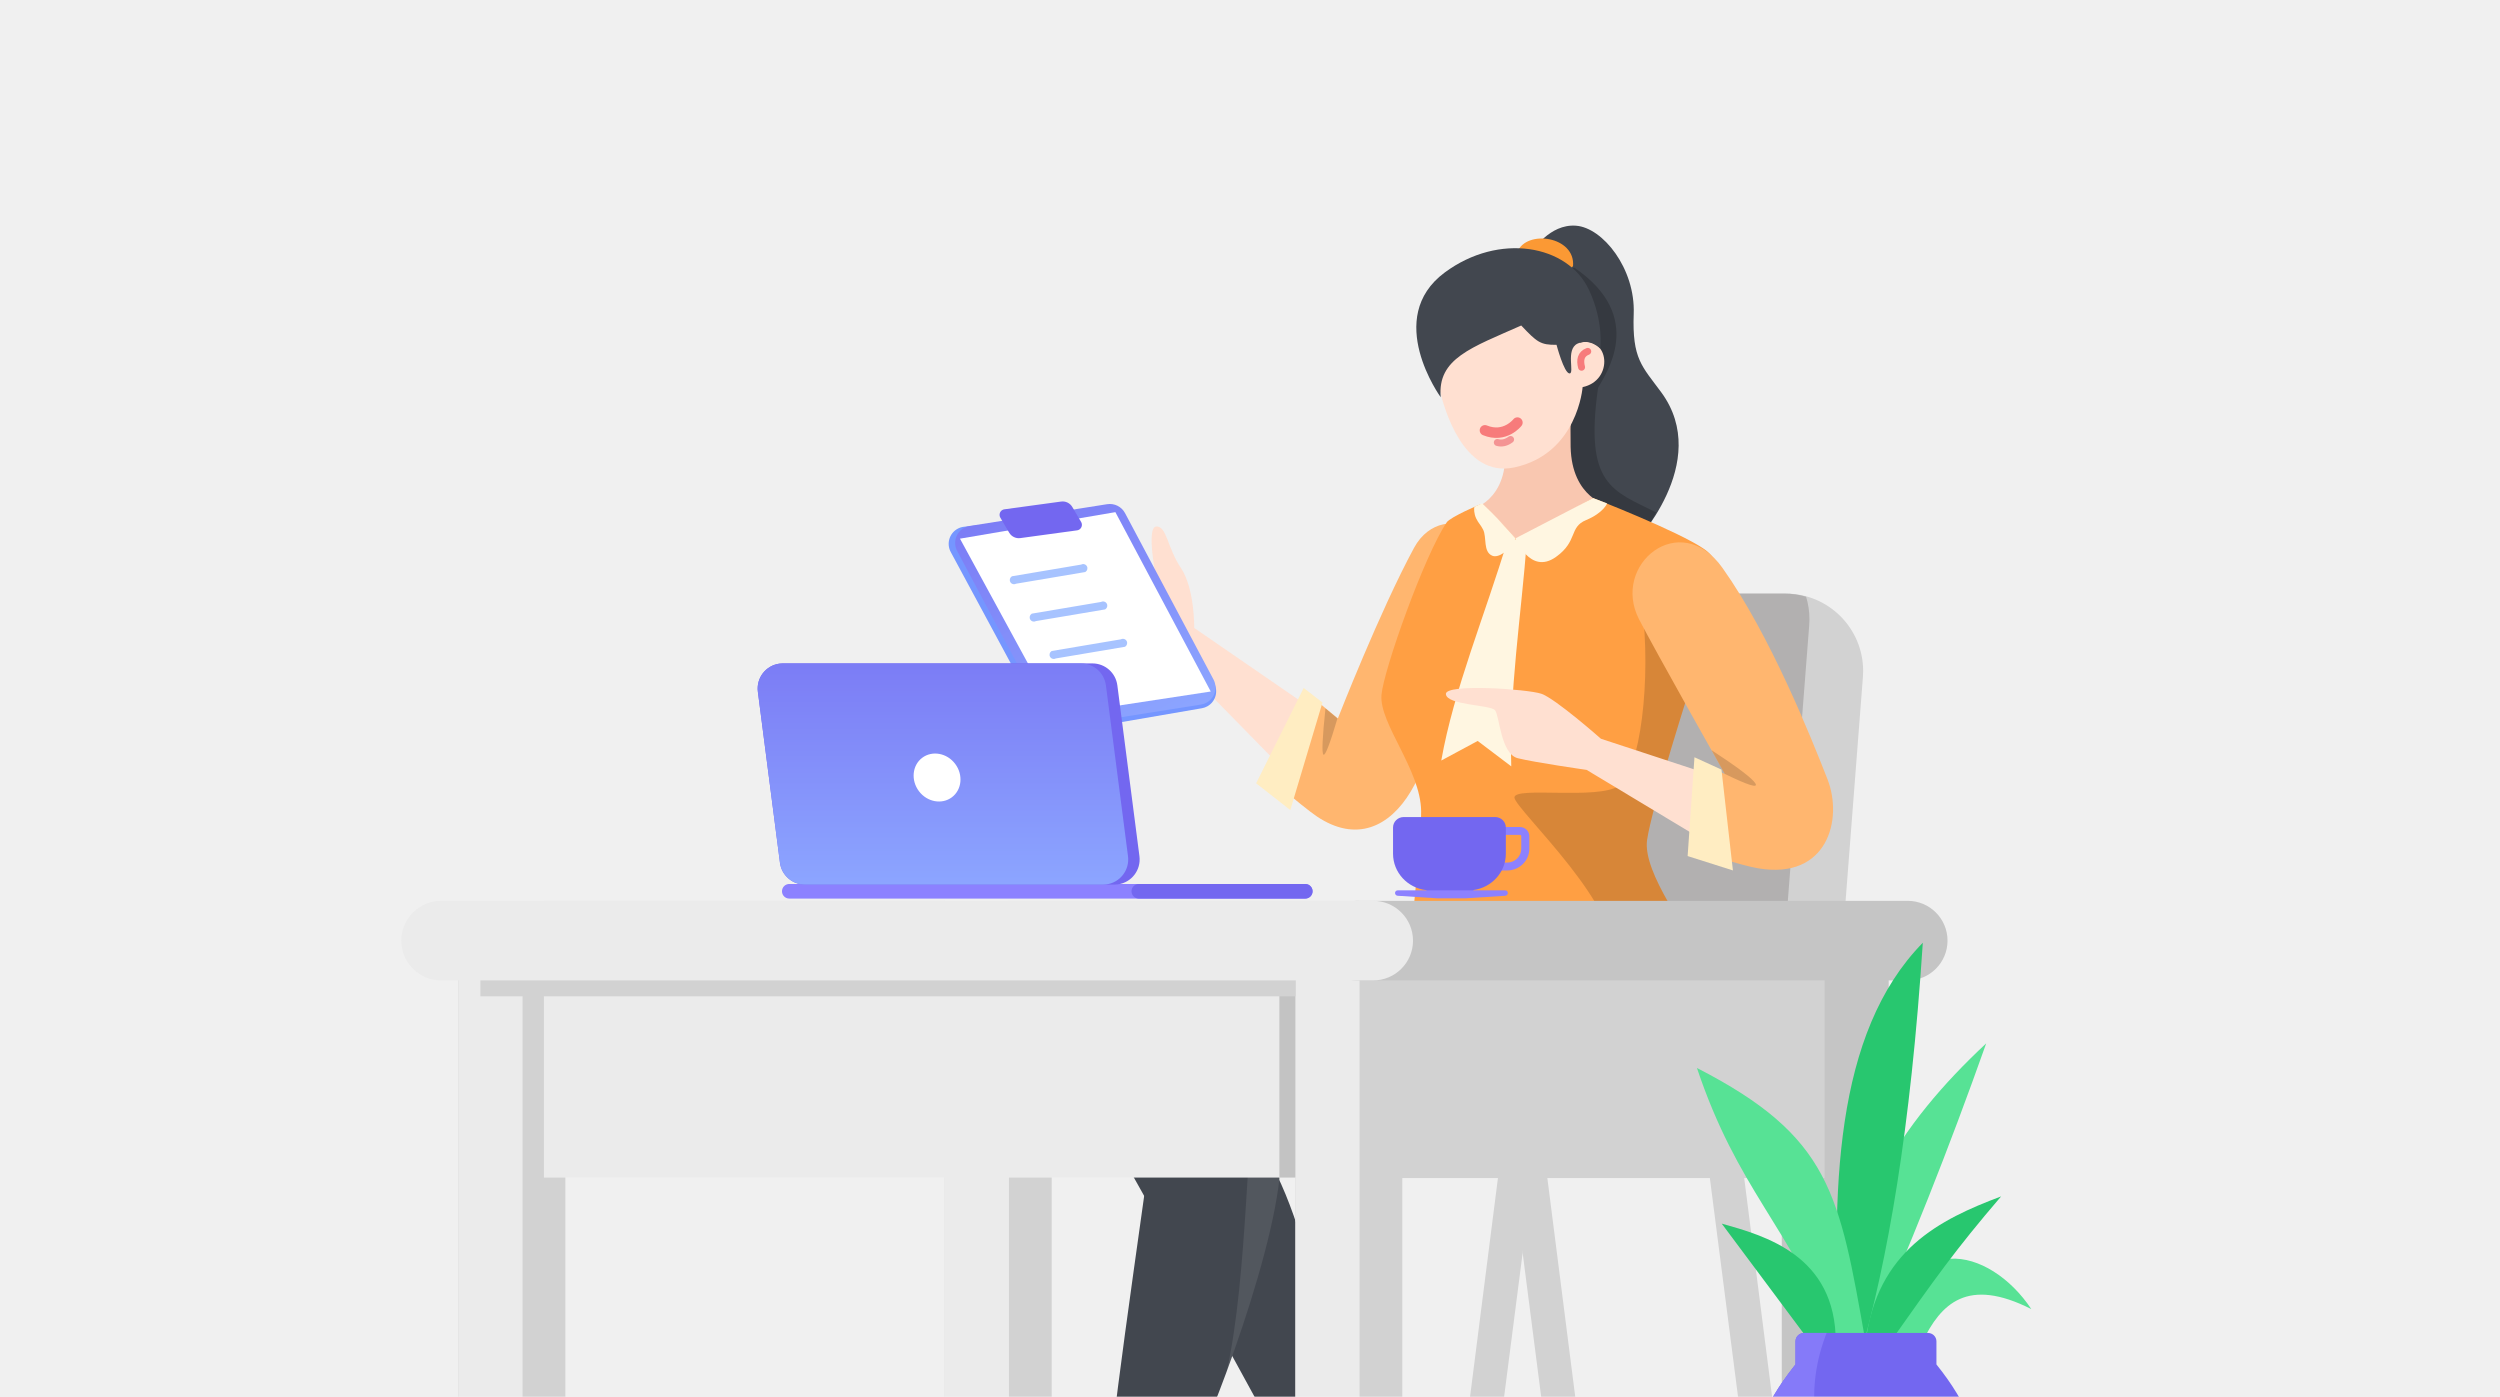
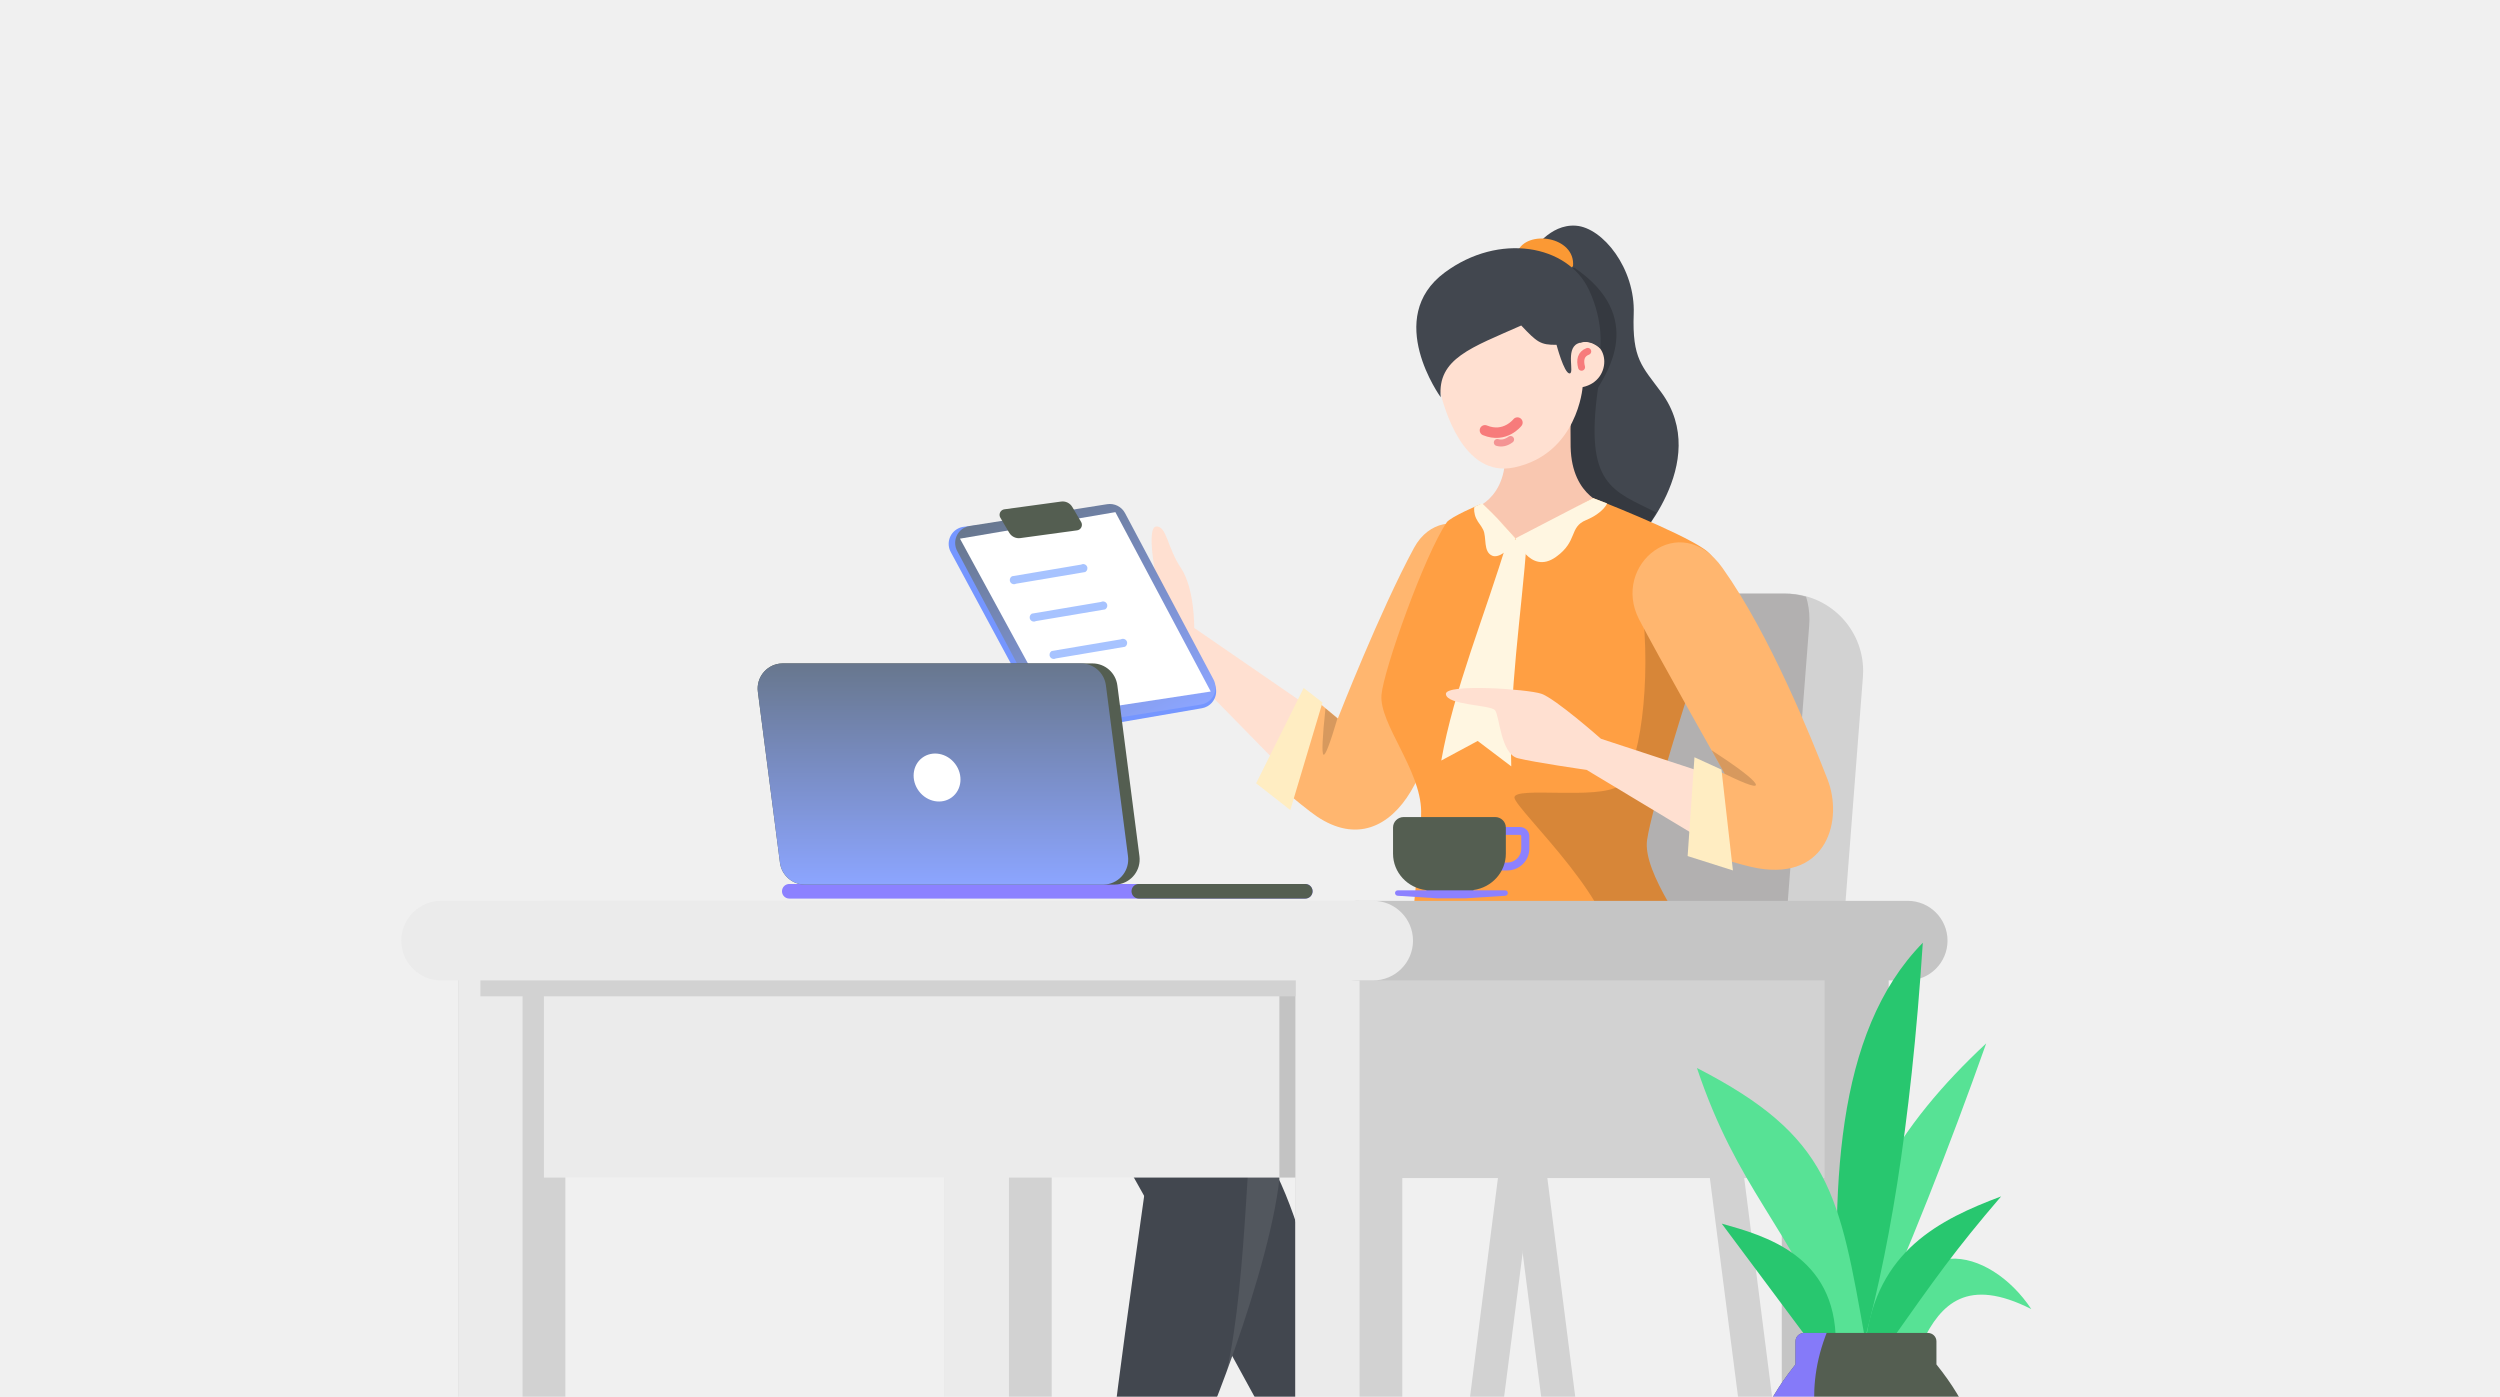
<svg xmlns="http://www.w3.org/2000/svg" xmlns:xlink="http://www.w3.org/1999/xlink" width="358px" height="200px" viewBox="0 0 358 200" version="1.1">
  <defs>
    <path d="M6,0 L352,0 C355.314,-6.08718376e-16 358,2.686 358,6 L358,200 L358,200 L0,200 L0,6 C-4.05812251e-16,2.686 2.686,6.08718376e-16 6,0 Z" id="path-1" />
    <linearGradient x1="68.669%" y1="-53.107%" x2="68.669%" y2="100%" id="linearGradient-3">
-       <stop stop-color="#7367F0" offset="0%" />
+       <stop stop-color="#545e51" offset="0%" />
      <stop stop-color="#8CA5FF" offset="100%" />
    </linearGradient>
    <linearGradient x1="68.669%" y1="-53.107%" x2="68.669%" y2="100%" id="linearGradient-4">
-       <stop stop-color="#7367F0" offset="0%" />
+       <stop stop-color="#545e51" offset="0%" />
      <stop stop-color="#8CA5FF" offset="100%" />
    </linearGradient>
    <path d="M7.952,0.064 L25.69,0.064 C26.366,0.064 26.914,0.603 26.914,1.268 L26.914,4.578 C31.399,10.144 33.642,15.71 33.642,21.277 C33.642,26.672 31.727,32.066 27.896,37.461 C27.668,37.784 27.293,37.976 26.894,37.976 L6.749,37.976 C6.349,37.976 5.975,37.784 5.746,37.461 C1.915,32.066 0,26.672 0,21.277 C0,15.815 2.159,10.354 6.477,4.893 L6.728,4.578 L6.728,1.268 C6.728,0.603 7.276,0.064 7.952,0.064 Z" id="path-5" />
  </defs>
  <g id="📝-Pages-New" stroke="none" stroke-width="1" fill="none" fill-rule="evenodd">
    <g id="Knowledge-Base" transform="translate(-670, -791)">
      <g id="Illustration" transform="translate(670, 791)">
        <mask id="mask-2" fill="white">
          <use xlink:href="#path-1" />
        </mask>
        <g id="Mask" />
        <g mask="url(#mask-2)">
          <g transform="translate(57, 30)">
            <g id="Chair4" transform="translate(121, 55)">
              <polygon id="Path" fill="#D2D2D2" points="38.077 71.363 28.831 143.879 33.679 143.815 42.925 72.042" />
              <polygon id="Path" fill="#D2D2D2" transform="translate(44.20678, 107.6211) scale(-1, 1) translate(-44.20678, -107.6211) " points="46.406 71.363 37.159 143.879 42.007 143.815 51.254 72.042" />
              <polygon id="Path" fill="#D2D2D2" transform="translate(72.39661, 107.6211) scale(-1, 1) translate(-72.39661, -107.6211) " points="74.596 71.363 65.349 143.879 70.197 143.815 79.444 72.042" />
              <path d="M0,75.186 C-5.12399906e-16,71.002 3.392,67.61 7.576,67.61 L36.218,67.61 C41.936,67.61 46.717,63.261 47.256,57.568 L51.76,10.042 C52.299,4.349 57.08,2.82683167e-15 62.798,0 L77.715,0 C83.839,6.51445281e-16 88.803,4.964 88.803,11.088 C88.803,11.374 88.792,11.659 88.77,11.944 L84.08,72.53 C83.633,78.304 78.817,82.762 73.025,82.762 L7.576,82.762 C3.392,82.762 5.12399906e-16,79.37 0,75.186 Z" id="Path" fill="#D2D2D2" />
              <path d="M77.51,-2.27373675e-13 C78.594,-2.27572851e-13 79.642,0.156 80.632,0.446 C80.945,1.469 81.113,2.555 81.113,3.68 C81.113,3.966 81.102,4.253 81.079,4.538 L76.394,64.893 C75.946,70.666 71.13,75.123 65.339,75.123 L0.071,75.123 L0.001,75.122 C0,75.073 9.36073955e-17,75.024 0,74.974 C6.90201459e-15,70.801 3.383,67.418 7.556,67.418 L36.107,67.418 C41.825,67.418 46.605,63.071 47.146,57.379 L51.645,10.039 C52.185,4.347 56.965,-2.24547053e-13 62.683,-2.27373675e-13 L77.51,-2.27373675e-13 Z" id="Combined-Shape" fill="#B2B0B0" />
            </g>
            <g id="Wom3.4" transform="translate(143, 100) scale(-1, 1) translate(-143, -100) translate(80, 0)">
              <g id="LLeg" transform="translate(28.09581, 104.5721)" fill="#42474F">
                <path d="M15.558,0.024 C22.487,0.333 61.05,8.844 68.057,10.29 C75.063,11.737 80.986,19.561 75.644,28.622 C69.643,38.793 54.16,67.679 50.401,74.191 C48.54,77.414 39.154,75.607 41.359,70.197 C45.469,60.113 47.378,34.78 57.857,25.544 C57.857,25.544 22.616,31.664 7.393,24.653 C-3.67,19.557 -1.167,-0.722 15.558,0.024 Z" id="Path" />
              </g>
              <g id="LArm" transform="translate(48.23367, 44.95087)">
                <path d="M43.754,14.969 C43.754,14.969 43.676,9.343 45.648,6.403 C47.62,3.463 47.698,0.34 49.191,0.442 C50.683,0.544 49.205,7.803 49.205,7.803 C49.205,7.803 51.099,7.081 52.459,6.168 C53.82,5.255 57.945,0.753 58.909,1.551 C60.543,2.91 57.911,10.578 56.477,12.111 C55.038,13.644 47.179,18.687 47.179,18.687 L27.93,38.329 L24.316,28.35 L43.754,14.969 Z" id="Path" fill="#FFE0D1" />
                <path d="M1.174,13.114 C4.398,20.574 10.299,34.278 12.732,38.367 C15.781,43.487 20.589,45.743 26.218,41.944 C27.214,41.272 29.23,39.651 32.266,37.082 L26.756,24.982 C24.374,26.944 23.183,27.925 23.183,27.925 C23.183,27.925 17.134,12.452 12.268,3.488 C8.054,-4.267 -3.732,1.772 1.174,13.114 Z" id="Path" fill="#FFB66F" />
                <path d="M23.245,27.933 C24.328,31.599 24.996,33.326 25.249,33.114 C25.503,32.902 25.406,30.696 24.959,26.496 L23.245,27.933 Z" id="Path" fill-opacity="0.16" fill="#000000" />
                <polygon id="Path-65" fill="#FFEDC2" points="25.387 25.652 29.994 41.05 34.888 37.217 28.077 23.567" />
              </g>
              <g id="Head" transform="translate(19.60132, 0)">
                <g id="Group-21" transform="translate(17.13841, 26.00611) rotate(12) translate(-17.13841, -26.00611) translate(4.638413, 2.506106)">
                  <path d="M15.016,2.524 C15.016,2.524 11.819,-0.875 8.127,0.216 C4.434,1.306 1.095,7.99 2.68,14.273 C4.258,20.557 3.073,21.85 1.159,26.085 C-3.983,37.477 9.656,46.638 9.656,46.638 L24.522,43.484 L19.211,15.738 L15.016,2.524 Z" id="Path" fill="#42474F" />
                  <path d="M9.606,6.059 C0.946,15.119 8.457,21.904 9.872,23.571 C14.734,36.855 10.866,38.412 5.454,42.76 L8.364,46.078 L16.706,42.599 L16.438,5.331 L9.606,6.059 Z" id="Path-50" fill-opacity="0.199" fill="#000000" />
                </g>
                <path d="M13.051,42.433 C13.051,42.433 18.329,41.374 18.485,33.986 C18.642,26.597 17.773,24.075 17.773,24.075 L27.726,23.895 C27.726,23.895 27.835,32.13 27.836,35.109 C27.841,42.351 33.426,43.191 33.426,43.191 C33.426,43.191 32.265,48.92 23.246,49.426 C16.204,49.822 13.051,42.433 13.051,42.433 Z" id="Path" fill="#F9C7B0" />
                <g id="Group-20" transform="translate(27.08848, 21.33915) rotate(12) translate(-27.08848, -21.33915) translate(13.58848, 5.339154)">
                  <path d="M1.995,4.913 C0.754,0.819 7.424,-1.657 9.383,1.292 C9.383,1.292 10.344,4.087 8.341,5.683 C5.631,7.835 1.995,4.913 1.995,4.913 Z" id="Path" fill="#FB9934" />
                  <path d="M3.36,15.846 C-1.08,15.674 -0.356,22.161 4.257,22.152 C4.257,22.152 6.936,31.367 16.237,31.367 C23.791,31.367 24.282,20.627 24.351,18.484 C24.425,16.2 24.434,8.695 24.434,8.695 L3.187,8.685 L3.36,15.846 Z" id="Path" fill="#FFE0D1" />
                  <path d="M5.69,19.846 C6.446,19.639 6.651,15.451 6.651,15.451 C8.913,15.003 9.311,14.493 11.02,11.694 C18.613,13.309 23.767,13.802 24.434,19.35 C24.434,19.35 30.136,6.54 20.146,1.987 C11.358,-2.013 2.087,1.745 0.469,8.729 C-0.677,13.659 0.637,17.28 0.637,17.28 C0.637,17.28 1.788,15.451 3.677,15.908 C5.567,16.365 4.934,20.052 5.69,19.846 Z" id="Path" fill="#42474F" />
                  <path d="M14.608,24.436 C14.608,24.436 16.137,26.901 19.119,26.027" id="Path" stroke="#F77B7B" stroke-width="1.5" stroke-linecap="round" transform="translate(16.86349, 25.32509) rotate(-18) translate(-16.86349, -25.32509) " />
                  <path d="M15.903,27.378 C16.603,27.671 17.267,27.671 17.848,27.334" id="Path" stroke="#F49494" stroke-linecap="round" transform="translate(16.87519, 27.46345) rotate(2) translate(-16.87519, -27.46345) " />
                  <path d="M3.565,19.444 C3.844,18.44 3.72,17.563 2.721,17.162" id="Path-8" stroke="#F77B7B" stroke-linecap="round" transform="translate(3.207757, 18.30307) rotate(-13) translate(-3.207757, -18.30307) " />
                </g>
              </g>
              <g id="Group-19" transform="translate(16.70562, 41.32406)">
                <path d="M34.241,0.88 C34.362,0.874 38.619,2.737 39.109,3.456 C42.302,8.137 48.165,24.612 48.466,28.186 C48.807,32.308 42.859,38.875 42.786,44.843 C42.721,50.812 45.33,68.784 44.318,70.463 C43.314,72.141 36.716,80.116 35.339,80.148 C33.955,80.181 32.921,75.994 30.824,76.085 C28.735,76.176 24.379,81.727 22.501,81.688 C20.631,81.647 1.248,69.377 2.729,65.882 C4.219,62.386 11.134,53.698 10.429,48.935 C9.733,44.173 4.171,26.592 2.163,20.609 C0.163,14.625 -1.448,9.859 2.284,7.284 C6.017,4.71 18.161,0 18.161,0 L29.035,6.078 C29.035,6.078 33.61,0.91 34.241,0.88 Z" id="Path" fill="#FF9F43" />
                <path d="M30.375,5.909 C33.636,16.745 38.112,27.423 39.904,37.585 L34.69,34.778 L29.881,38.419 C30.221,27.854 28.446,16.762 27.63,5.909 L30.375,5.909 Z" id="Path" fill="#FFF6E1" />
                <path d="M11.326,14.23 L11.202,15.106 C9.741,25.988 11.47,39.194 14.467,41.208 C17.525,43.265 29.43,41.247 29.43,42.875 C29.43,44.504 12.978,59.43 15.679,66.566 C17.164,70.489 16.667,73.978 14.187,77.033 L13.468,76.549 C7.848,72.741 1.883,67.879 2.729,65.882 C4.219,62.386 11.134,53.698 10.429,48.935 C9.761,44.363 4.608,27.978 2.42,21.381 L1.723,19.289 C0.913,16.837 0.239,14.615 0.076,12.698 L0.579,12.373 C8.614,7.226 12.197,7.845 11.326,14.23 L11.326,14.23 Z" id="Path" fill-opacity="0.16" fill="#000000" />
                <path d="M16.154,0.767 L18.161,0 L29.274,5.763 C29.274,5.763 27.184,11.076 23.484,8.43 C20.312,6.168 21.65,4.177 19.164,3.15 C16.687,2.123 16.154,0.767 16.154,0.767 Z" id="Path" fill="#FFF6E1" />
                <path d="M29.274,5.763 C30.079,7.551 31.717,8.596 32.563,8.271 C33.961,7.734 33.361,5.597 33.912,4.518 C34.306,3.752 34.561,3.636 34.906,2.917 C35.227,2.257 35.24,1.466 35.158,1.247 L34.065,0.751 C33.063,1.694 32.329,2.417 31.863,2.917 C31.283,3.541 30.419,4.49 29.274,5.763 Z" id="Path" fill="#FFF6E1" />
              </g>
              <g id="RArm" transform="translate(0, 47.66368)">
                <path d="M33.745,28.126 C33.745,28.126 40.288,22.348 42.29,21.678 C44.293,21.007 56.022,20.202 55.949,21.717 C55.864,23.34 49.564,23.247 48.912,24.045 C48.259,24.844 48.11,30.302 45.643,30.915 C43.18,31.528 35.798,32.584 35.798,32.584 L18.138,43.213 L17.383,33.501 L33.745,28.126 Z" id="Path" fill="#FFE0D1" />
                <path d="M16.341,3.661 C9.448,13.369 3.563,28.156 1.304,33.921 C-0.955,39.686 1.324,48.381 11.257,46.674 C12.375,46.482 14.188,46.001 16.696,45.23 L19.07,31.878 C17.029,32.733 16.008,33.161 16.008,33.161 C16.008,33.161 25.88,15.699 28.291,11.017 C32.318,3.2 22.412,-4.892 16.341,3.661 Z" id="Path" fill="#FFB66F" />
                <path d="M16.008,33.161 C12.665,34.79 11.204,35.247 11.624,34.53 C12.045,33.813 14.137,32.225 17.9,29.765 L16.008,33.161 Z" id="Path" fill-opacity="0.16" fill="#000000" />
                <polygon id="Path-64" fill="#FFEDC2" points="16.486 32.544 14.847 46.982 21.331 44.925 20.353 30.776" />
              </g>
              <g id="RLeg" transform="translate(15.94627, 101.5411)">
                <path d="M6.757,0.134 C-1.984,13.276 -1.129,22.783 9.321,28.653 C22.707,36.172 63.994,27.364 63.994,27.364 C63.994,27.364 63.262,33.248 63.994,38.496 C65.907,52.202 75.004,75.037 76.928,77.906 C79.59,81.874 87.697,78.881 87.85,75.577 C88.003,72.274 81.738,30.078 80.785,22.032 C79.838,13.985 76.846,12.816 68.106,10.617 C66.099,10.111 42.356,4.223 40.181,4.395 C27.723,5.378 16.581,3.957 6.757,0.134 Z" id="Path" fill="#42474F" />
                <path d="M16.28,26.462 C29.834,27.977 65.717,24.853 67.158,26.273 C68.534,27.628 68.304,51.208 71.391,64.855 C68.35,56.586 65.059,46.126 63.994,38.496 C63.262,33.248 63.994,27.364 63.994,27.364 L62.592,27.644 C55.277,29.062 21.363,35.15 9.321,28.653 C2.258,24.842 -0.475,18.942 1.123,10.952 C3.049,20.377 8.102,25.547 16.28,26.462 Z" id="Path" fill-opacity="0.192" fill="#FFFFFF" opacity="0.44" />
                <ellipse id="Oval" fill-opacity="0.192" fill="#FFFFFF" transform="translate(86.56548, 23.11196) rotate(13) translate(-86.56548, -23.11196) " cx="86.565" cy="23.112" rx="2.278" ry="4.168" />
                <ellipse id="Oval" fill-opacity="0.192" fill="#FFFFFF" transform="translate(75.93463, 20.45977) rotate(-16) translate(-75.93463, -20.45977) " cx="75.935" cy="20.46" rx="3.037" ry="4.547" />
              </g>
            </g>
            <g id="Example-Task1" transform="translate(97.77145, 58.16383) rotate(-28) translate(-97.77145, -58.16383) translate(85.27145, 37.16383)">
              <g id="Group-3" transform="translate(-0, -0)">
                <path d="M3.716,1.906 L22.562,9.467 C23.474,9.833 24.082,10.706 24.108,11.688 L24.819,38.439 C24.855,39.799 23.781,40.931 22.421,40.967 C22.137,40.975 21.855,40.933 21.585,40.845 L2.19,34.461 C1.184,34.13 0.502,33.193 0.496,32.135 L0.334,4.207 C0.326,2.846 1.423,1.737 2.784,1.729 C3.103,1.727 3.42,1.787 3.716,1.906 Z" id="Rectangle" fill="#7596FF" fill-rule="nonzero" />
                <path d="M4.482,2.186 L23.325,8.676 C24.32,9.019 24.987,9.954 24.987,11.006 L24.987,37.988 C24.987,39.348 23.884,40.452 22.523,40.452 C22.25,40.452 21.979,40.406 21.72,40.317 L2.877,33.827 C1.883,33.484 1.216,32.549 1.216,31.497 L1.216,4.515 C1.216,3.155 2.319,2.051 3.68,2.051 C3.953,2.051 4.224,2.097 4.482,2.186 Z" id="Rectangle" fill="url(#linearGradient-3)" />
                <polygon id="Rectangle" fill="#FFFFFF" fill-rule="nonzero" points="2.399 3.14 23.831 10.235 23.831 39.326 2.691 31.91" />
-                 <path d="M9.99,2.414 L17.686,5.25 C18.291,5.473 18.703,6.037 18.731,6.682 L18.84,9.177 C18.859,9.618 18.517,9.992 18.075,10.011 C17.969,10.016 17.863,9.999 17.764,9.962 L10.068,7.126 C9.463,6.903 9.051,6.339 9.023,5.695 L8.914,3.199 C8.895,2.758 9.238,2.384 9.679,2.365 C9.785,2.361 9.891,2.377 9.99,2.414 Z" id="Rectangle" fill="#7367F0" fill-rule="nonzero" />
+                 <path d="M9.99,2.414 L17.686,5.25 C18.291,5.473 18.703,6.037 18.731,6.682 L18.84,9.177 C18.859,9.618 18.517,9.992 18.075,10.011 C17.969,10.016 17.863,9.999 17.764,9.962 L10.068,7.126 C9.463,6.903 9.051,6.339 9.023,5.695 L8.914,3.199 C8.895,2.758 9.238,2.384 9.679,2.365 C9.785,2.361 9.891,2.377 9.99,2.414 Z" id="Rectangle" fill="#545e51" fill-rule="nonzero" />
                <path d="M15.985,14.567 C16.321,14.567 16.593,14.839 16.593,15.173 C16.593,15.484 16.358,15.74 16.056,15.775 L15.985,15.779 L6.456,12.605 C6.12,12.605 5.848,12.334 5.848,11.999 C5.848,11.688 6.083,11.432 6.385,11.397 L6.456,11.393 L15.985,14.567 Z" id="Path" fill="#A7C3FF" />
                <path d="M15.985,20.628 C16.321,20.628 16.593,20.899 16.593,21.234 C16.593,21.545 16.358,21.801 16.056,21.836 L15.985,21.84 L6.456,18.666 C6.12,18.666 5.848,18.394 5.848,18.06 C5.848,17.749 6.083,17.493 6.385,17.458 L6.456,17.454 L15.985,20.628 Z" id="Path" fill="#A7C3FF" />
                <path d="M15.985,26.689 C16.321,26.689 16.593,26.96 16.593,27.295 C16.593,27.605 16.358,27.862 16.056,27.897 L15.985,27.901 L6.456,24.726 C6.12,24.726 5.848,24.455 5.848,24.12 C5.848,23.809 6.083,23.553 6.385,23.518 L6.456,23.514 L15.985,26.689 Z" id="Path" fill="#A7C3FF" />
              </g>
            </g>
            <g id="Group-26" transform="translate(0, 99)">
              <g id="Group-25" transform="translate(8.649351, 0)">
                <polygon id="Rectangle" fill="#D2D2D2" points="69.648 3.799 84.956 3.799 84.956 100.493 69.648 100.493" />
                <polygon id="Rectangle" fill="#EBEBEB" points="69.648 -1.78512303e-13 78.833 -1.78512303e-13 78.833 100.493 69.648 100.493" />
                <polygon id="Rectangle" fill="#D2D2D2" points="1.05161699e-15 3.799 75.777 3.799 75.777 32.801 15.308 32.801 15.308 100.493 1.05161699e-15 100.493" />
                <polygon id="Rectangle" fill="#EBEBEB" points="1.01974981e-15 3.799 9.185 3.799 9.185 100.493 1.01974981e-15 100.493" />
              </g>
              <g id="Group-25">
                <polygon id="Rectangle" fill="#C5C5C5" points="198.15 3.799 213.459 3.799 213.459 100.493 198.15 100.493" />
                <polygon id="Rectangle" fill="#D2D2D2" points="128.503 3.799 204.28 3.799 204.28 39.699 143.811 39.699 143.811 100.493 128.503 100.493" />
                <polygon id="Rectangle" fill="#EBEBEB" points="20.89 -2.81575148e-13 137.599 -4.04882098e-13 137.599 39.628 20.89 39.628" />
                <polygon id="Rectangle" fill="#C3C3C3" points="126.207 3.799 135.392 3.799 135.392 39.628 126.207 39.628" />
                <polygon id="Rectangle" fill="#EBEBEB" points="128.503 3.799 137.688 3.799 137.688 100.493 128.503 100.493" />
                <path d="M137.299,0 L216.186,0 C219.333,2.97461293e-15 221.885,2.551 221.885,5.698 C221.885,8.845 219.333,11.396 216.186,11.396 L137.299,11.396 C134.152,11.396 131.601,8.845 131.601,5.698 C131.601,2.551 134.152,5.7810075e-16 137.299,0 Z" id="Rectangle" fill="#C5C5C5" />
                <polygon id="Rectangle" fill="#D2D2D2" points="11.794 2.279 128.503 2.279 128.503 13.676 11.794 13.676" />
                <path d="M6.164,-1.78139615e-14 L139.644,-1.78139615e-14 C142.791,6.58155786e-15 145.342,2.551 145.342,5.698 C145.342,8.845 142.791,11.396 139.644,11.396 L6.164,11.396 C3.017,11.396 0.466,8.845 0.466,5.698 C0.466,2.551 3.017,-1.90122176e-14 6.164,-1.78139615e-14 Z" id="Rectangle" fill="#EBEBEB" />
              </g>
            </g>
            <g id="Cup" transform="translate(152, 93) scale(-1, 1) translate(-152, -93) translate(142, 87)">
              <path d="M5.196,1.431 L1.346,1.431 C0.603,1.431 0,2.018 0,2.743 L0,4.541 C0,6.259 1.428,7.651 3.19,7.651 L5.196,7.651 C5.514,7.651 5.773,7.4 5.773,7.089 C5.773,6.778 5.514,6.526 5.196,6.526 L3.19,6.526 C2.065,6.526 1.154,5.638 1.154,4.541 L1.154,2.743 C1.154,2.64 1.24,2.556 1.346,2.556 L5.196,2.556 C5.514,2.556 5.773,2.304 5.773,1.993 C5.773,1.683 5.514,1.431 5.196,1.431 Z" id="Path" fill="#8C81FF" />
-               <path d="M17.979,0 C18.828,0 19.517,0.672 19.517,1.5 L19.517,5.25 C19.517,7.95 17.427,10.174 14.738,10.467 L14.737,11.25 L8.003,11.25 L8.003,10.45 C5.382,10.096 3.363,7.903 3.363,5.25 L3.363,1.5 C3.363,0.672 4.052,0 4.902,0 L17.979,0 Z" id="Path" fill="#7367F0" />
+               <path d="M17.979,0 C18.828,0 19.517,0.672 19.517,1.5 L19.517,5.25 C19.517,7.95 17.427,10.174 14.738,10.467 L14.737,11.25 L8.003,11.25 L8.003,10.45 C5.382,10.096 3.363,7.903 3.363,5.25 L3.363,1.5 C3.363,0.672 4.052,0 4.902,0 L17.979,0 Z" id="Path" fill="#545e51" />
              <path d="M3.452,10.5 L18.856,10.5 C19.063,10.5 19.231,10.668 19.231,10.875 C19.231,11.086 19.067,11.261 18.857,11.274 L13.196,11.641 L13.196,11.641 L9.157,11.641 L3.451,11.274 C3.241,11.261 3.077,11.086 3.077,10.875 C3.077,10.668 3.245,10.5 3.452,10.5 Z" id="Rectangle" fill="#8C81FF" />
            </g>
            <g id="FacingBack-Laptop3" transform="translate(51, 65)">
              <path d="M5.027,31.585 L78.915,31.585 C79.493,31.585 79.961,32.053 79.961,32.631 C79.961,33.209 79.493,33.677 78.915,33.677 L5.027,33.677 C4.45,33.677 3.981,33.209 3.981,32.631 C3.981,32.053 4.45,31.585 5.027,31.585 Z" id="Rectangle" fill="#8C81FF" />
-               <path d="M55.078,31.585 L78.915,31.585 C79.493,31.585 79.961,32.053 79.961,32.631 C79.961,33.209 79.493,33.677 78.915,33.677 L55.078,33.677 C54.5,33.677 54.032,33.209 54.032,32.631 C54.032,32.053 54.5,31.585 55.078,31.585 Z" id="Rectangle" fill="#7367F0" />
-               <path d="M4.095,0 L48.433,0 C50.243,-7.76541381e-16 51.772,1.344 52.004,3.138 L55.168,27.614 C55.423,29.586 54.031,31.391 52.059,31.646 C51.906,31.665 51.752,31.675 51.597,31.675 L7.26,31.675 C5.45,31.675 3.921,30.332 3.689,28.537 L0.525,4.062 C0.27,2.09 1.662,0.285 3.634,0.03 C3.787,0.01 3.941,2.8351131e-17 4.095,0 Z" id="Rectangle" fill="#7367F0" />
+               <path d="M55.078,31.585 L78.915,31.585 C79.493,31.585 79.961,32.053 79.961,32.631 C79.961,33.209 79.493,33.677 78.915,33.677 L55.078,33.677 C54.5,33.677 54.032,33.209 54.032,32.631 C54.032,32.053 54.5,31.585 55.078,31.585 Z" id="Rectangle" fill="#545e51" />
+               <path d="M4.095,0 L48.433,0 C50.243,-7.76541381e-16 51.772,1.344 52.004,3.138 L55.168,27.614 C55.423,29.586 54.031,31.391 52.059,31.646 C51.906,31.665 51.752,31.675 51.597,31.675 L7.26,31.675 C5.45,31.675 3.921,30.332 3.689,28.537 L0.525,4.062 C0.27,2.09 1.662,0.285 3.634,0.03 C3.787,0.01 3.941,2.8351131e-17 4.095,0 Z" id="Rectangle" fill="#545e51" />
              <path d="M4.095,0 L46.795,0 C48.605,9.99815459e-16 50.133,1.344 50.366,3.138 L53.53,27.614 C53.785,29.586 52.393,31.391 50.421,31.646 C50.268,31.665 50.114,31.675 49.959,31.675 L7.26,31.675 C5.45,31.675 3.921,30.332 3.689,28.537 L0.525,4.062 C0.27,2.09 1.662,0.285 3.634,0.03 C3.787,0.01 3.941,1.36061876e-15 4.095,0 Z" id="Rectangle" fill="url(#linearGradient-4)" />
              <ellipse id="Oval" fill="#FFFFFF" transform="translate(26.18607, 16.34168) rotate(-37) translate(-26.18607, -16.34168) " cx="26.186" cy="16.342" rx="3.249" ry="3.536" />
            </g>
            <g id="Group-79" transform="translate(186, 105)">
              <g id="Group-86">
                <path d="M23.979,58.234 C30.346,43.991 36.13,29.363 41.424,14.412 C29.228,25.78 19.744,39.63 21.095,58.234 L23.979,58.234 Z" id="Path-113" fill="#57E295" />
                <path d="M20.586,59.721 C19.079,35.435 19.718,12.88 32.347,0 C30.605,26.665 27.346,45.45 23.219,59.721 L20.586,59.721 Z" id="Rectangle" fill="#28C76F" />
                <path d="M20.007,57.192 C12.951,40.221 5.861,35.356 2.45563569e-14,17.935 C19.181,27.771 20.383,35.893 24.148,57.192 L20.007,57.192 Z" id="Path-112" fill="#57E295" />
                <path d="M16.209,57.192 L3.551,40.221 C9.665,41.944 19.883,44.735 19.883,57.192 L16.209,57.192 Z" id="Path-114" fill="#28C76F" />
                <path d="M28.048,57.192 L32.271,57.192 C34.954,51.651 38.735,47.837 47.884,52.461 C41.887,43.427 29.583,40.694 28.048,57.192 Z" id="Path-116" fill="#57E295" />
                <path d="M24.164,57.192 L27.675,57.192 C34.12,48.078 36.891,44.106 43.56,36.323 C34.774,39.62 25.756,44.106 24.164,57.192 Z" id="Path-117" fill="#28C76F" />
              </g>
              <g id="Group-85" transform="translate(7.384615, 55.8125)">
                <mask id="mask-6" fill="white">
                  <use xlink:href="#path-5" />
                </mask>
-                 <use id="Rectangle" fill="#7367F0" xlink:href="#path-5" />
+                 <use id="Rectangle" fill="#545e51" xlink:href="#path-5" />
                <path d="M-4.282,-0.978 L11.622,-0.978 C4.008,16.458 19.027,26.784 11.622,44.155 L-4.282,44.155 L-4.282,-0.978 Z" id="Rectangle" fill="#857AF9" mask="url(#mask-6)" />
              </g>
            </g>
          </g>
        </g>
      </g>
    </g>
  </g>
</svg>
